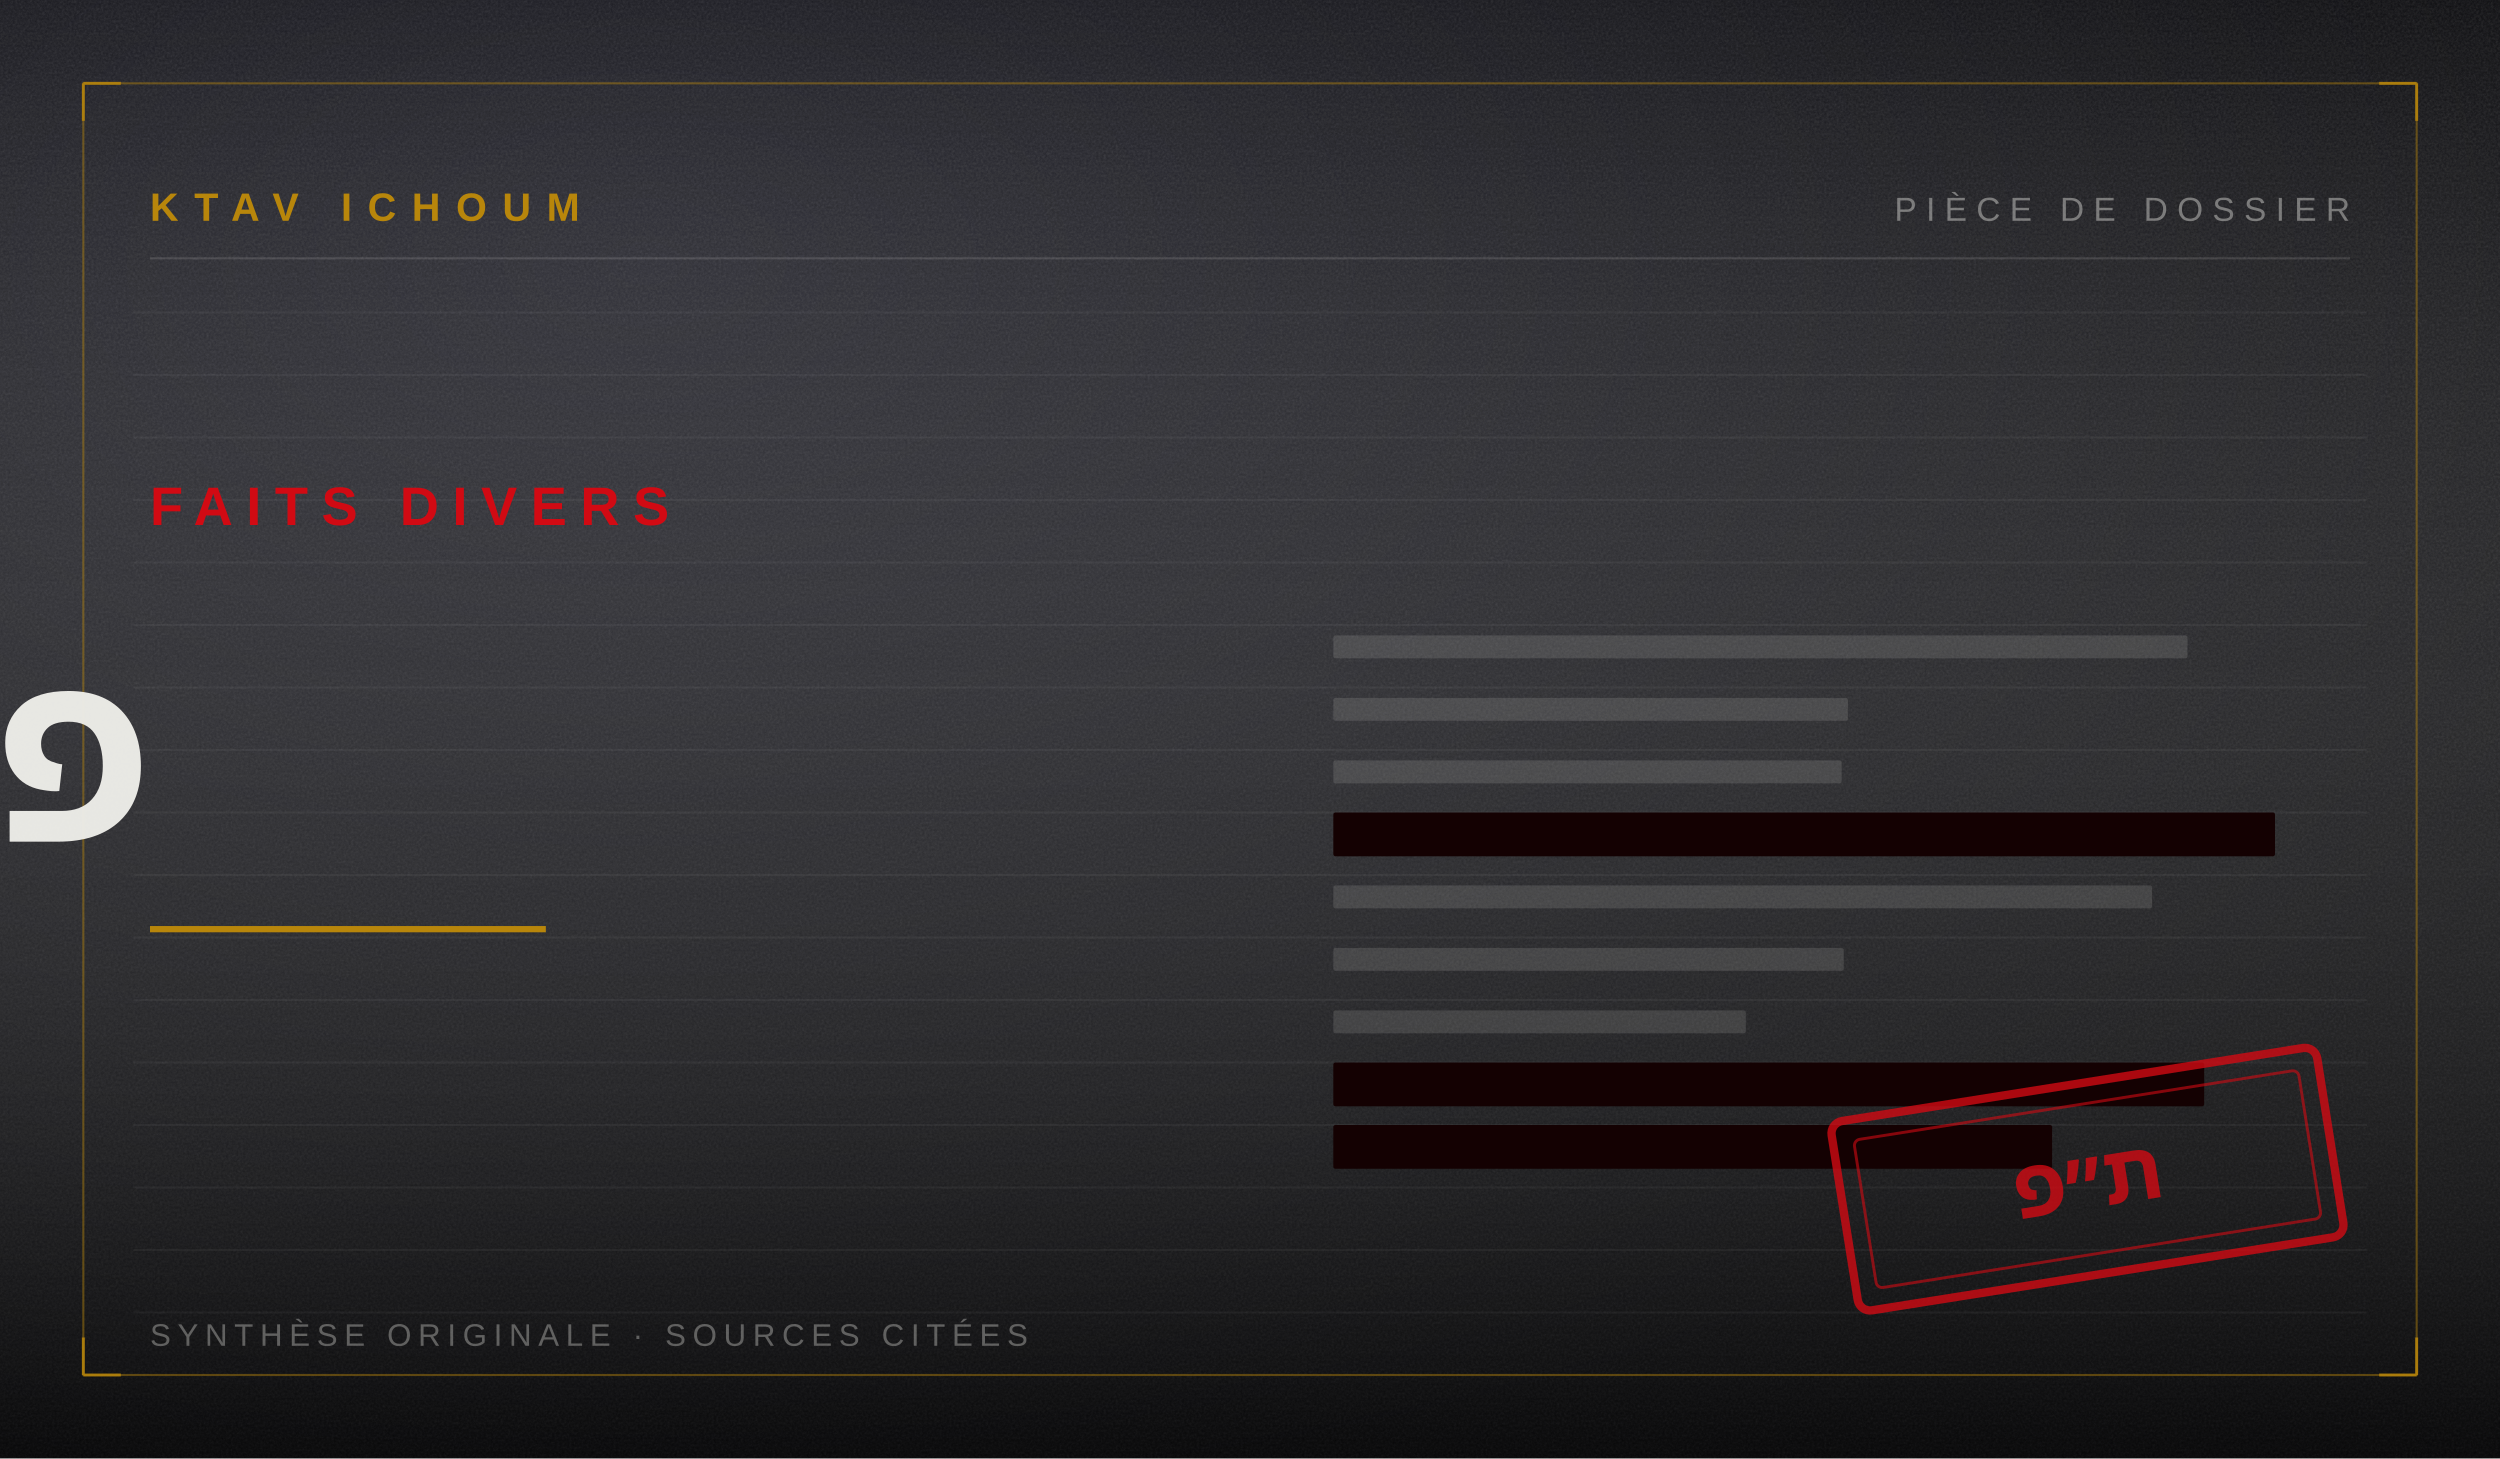
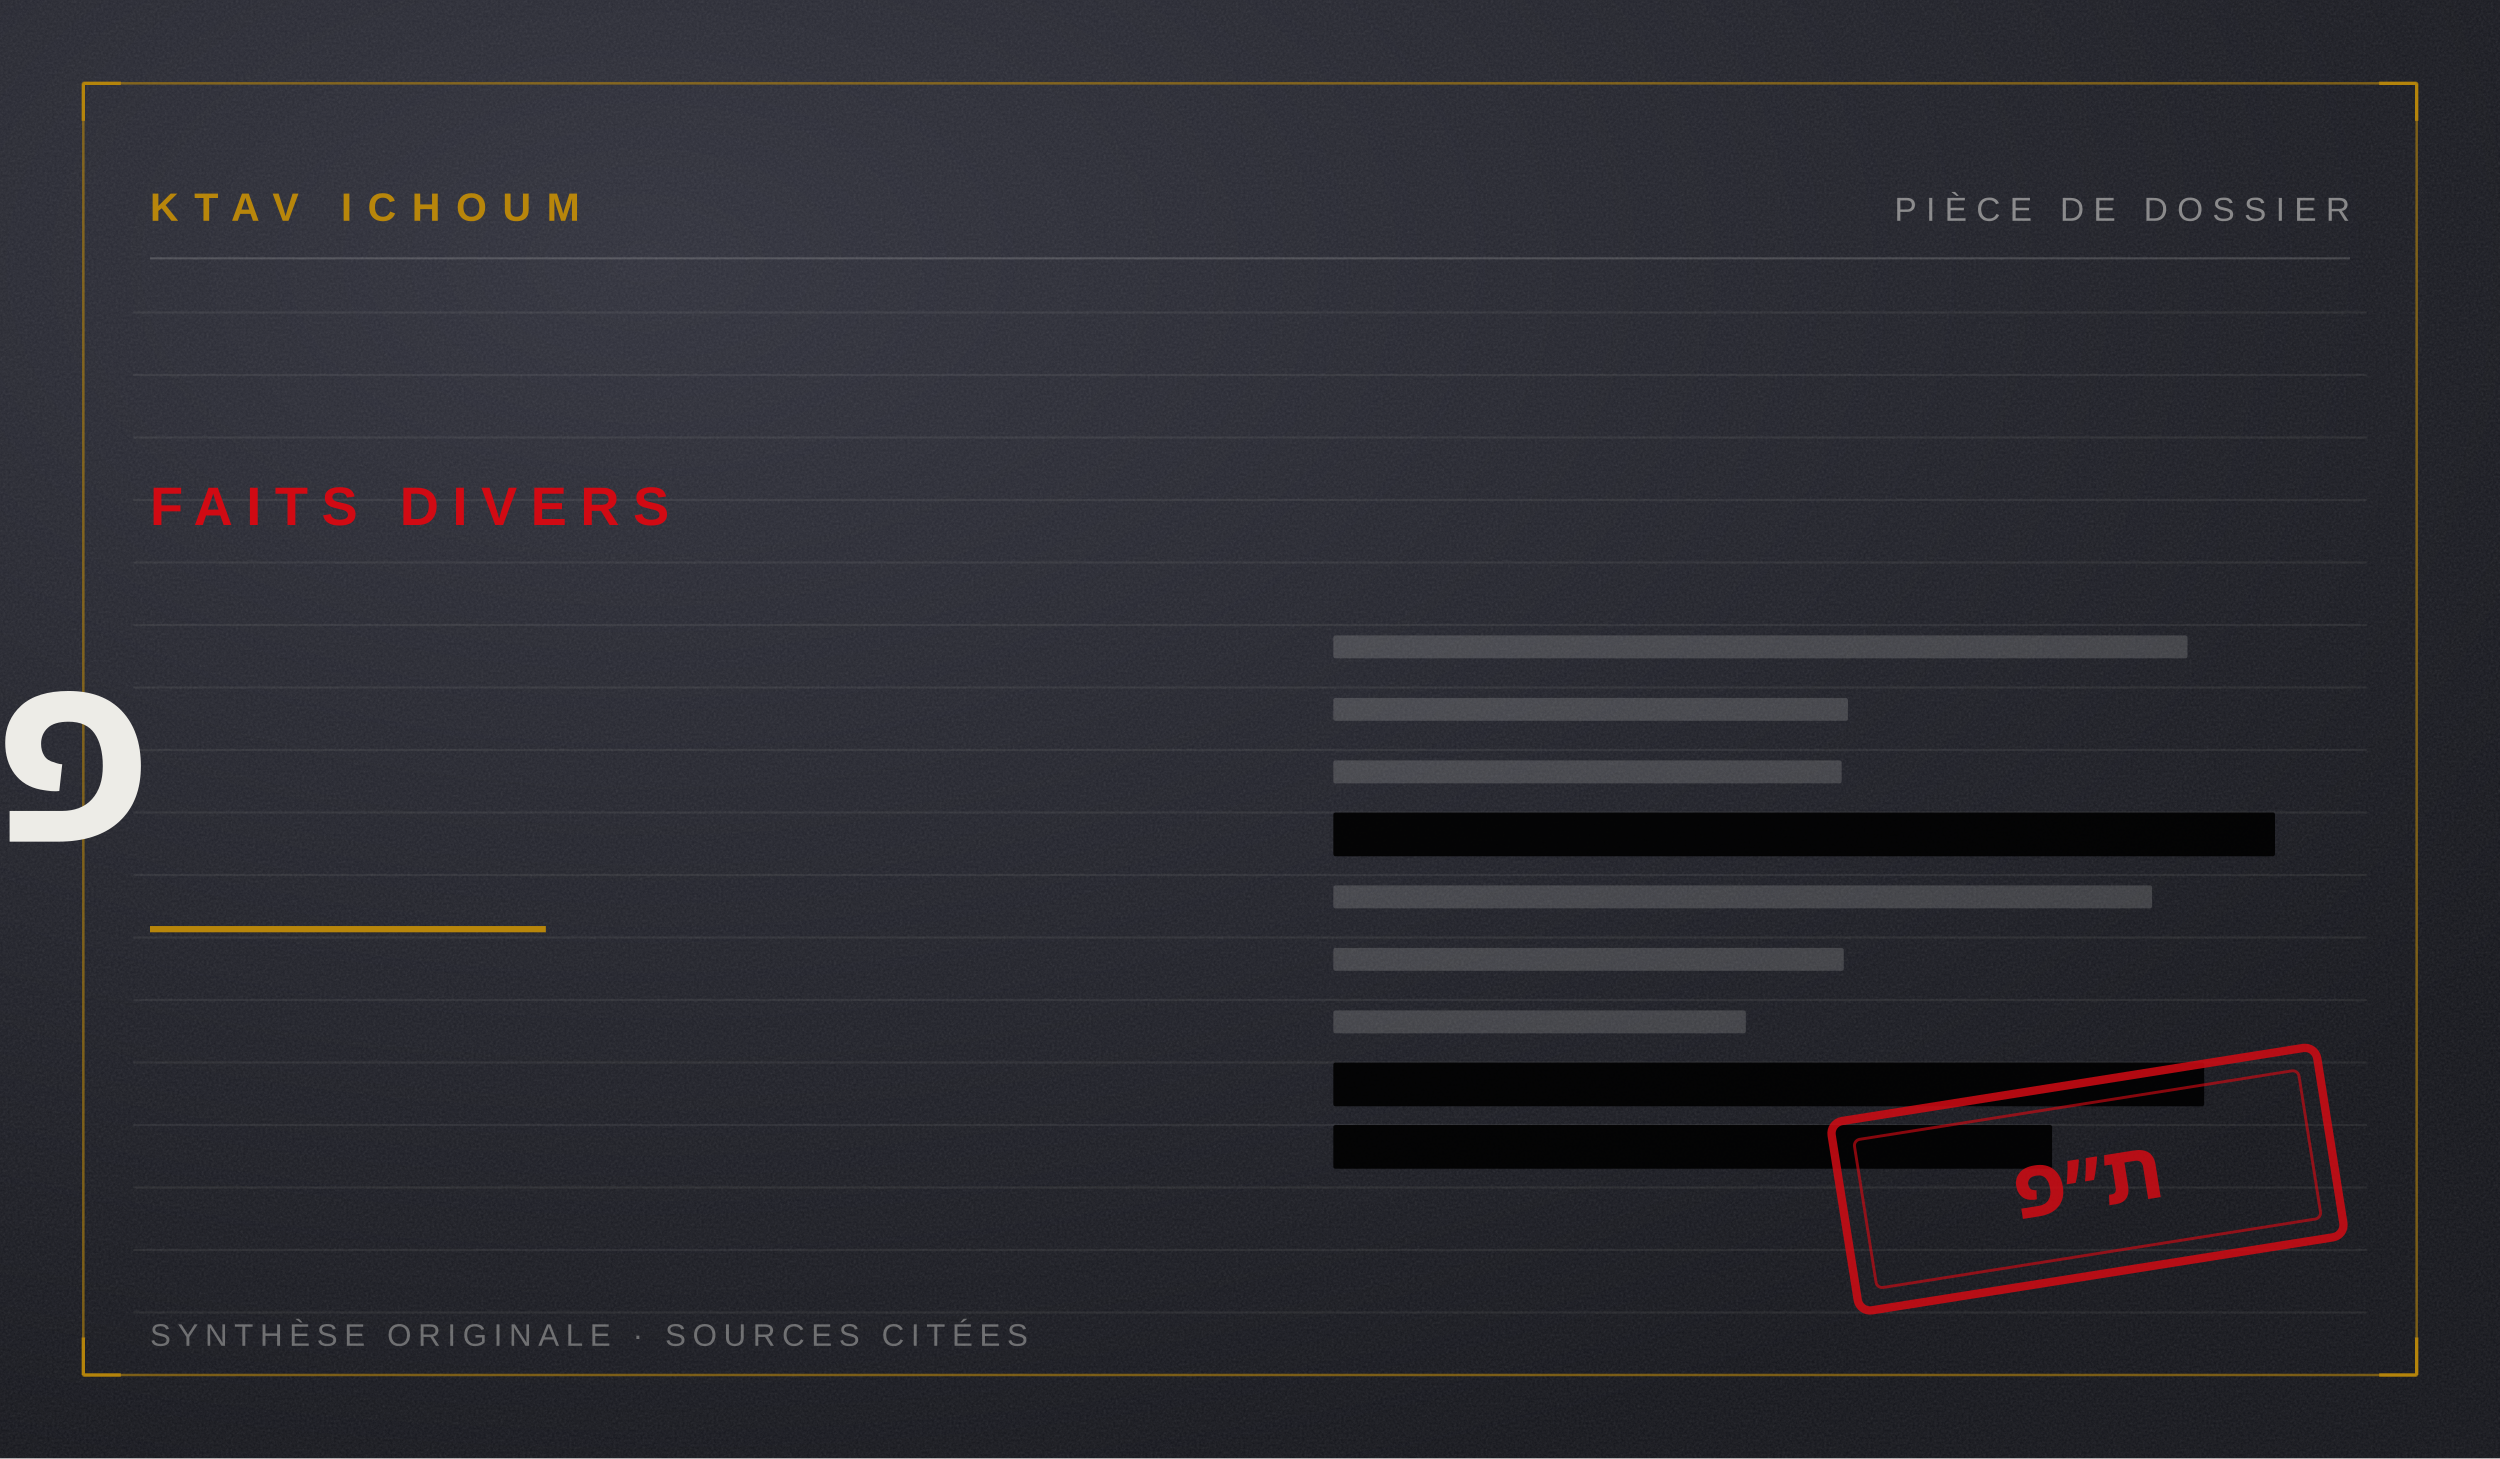
<svg xmlns="http://www.w3.org/2000/svg" viewBox="0 0 1200 700" width="1200" height="700" role="img" aria-label="FAITS DIVERS — Ktav Ichoum">
  <defs>
-     <radialGradient id="lum" cx="26%" cy="18%" r="86%">
-       <stop offset="0" stop-color="#22222a" />
-       <stop offset="1" stop-color="#0B0B0D" />
+     <radialGradient id="lum" cx="26%" cy="18%" r="88%">
+       <stop offset="0" stop-color="#31323d" />
+       <stop offset="1" stop-color="#15161c" />
    </radialGradient>
    <filter id="grain">
      <feTurbulence type="fractalNoise" baseFrequency="0.85" numOctaves="3" seed="11" />
      <feColorMatrix type="saturate" values="0" />
    </filter>
-     <linearGradient id="fade" x1="0" y1="0" x2="0" y2="1">
-       <stop offset="0" stop-color="#fff" stop-opacity="0" />
-       <stop offset="1" stop-color="#000" stop-opacity=".45" />
-     </linearGradient>
  </defs>
  <rect width="1200" height="700" fill="url(#lum)" />
-   <g opacity=".14">
+   <g opacity=".12">
    <path d="M0 0h1200v700H0z" filter="url(#grain)" />
  </g>
-   <rect width="1200" height="700" fill="url(#fade)" />
-   <g opacity=".05" stroke="#EDECE7" stroke-width="1">
+   <g opacity=".07" stroke="#EDECE7" stroke-width="1">
    <path d="M64 150h1072" />
    <path d="M64 180h1072" />
    <path d="M64 210h1072" />
    <path d="M64 240h1072" />
    <path d="M64 270h1072" />
    <path d="M64 300h1072" />
    <path d="M64 330h1072" />
    <path d="M64 360h1072" />
    <path d="M64 390h1072" />
    <path d="M64 420h1072" />
    <path d="M64 450h1072" />
    <path d="M64 480h1072" />
    <path d="M64 510h1072" />
    <path d="M64 540h1072" />
    <path d="M64 570h1072" />
    <path d="M64 600h1072" />
    <path d="M64 630h1072" />
  </g>
-   <rect x="40" y="40" width="1120" height="620" fill="none" stroke="#b8860b" stroke-width="1" opacity=".45" />
-   <path d="M40 40h18M40 40v18" stroke="#b8860b" stroke-width="1.4" opacity=".85" />
-   <path d="M1160 40h-18M1160 40v18" stroke="#b8860b" stroke-width="1.4" opacity=".85" />
-   <path d="M40 660h18M40 660v-18" stroke="#b8860b" stroke-width="1.4" opacity=".85" />
-   <path d="M1160 660h-18M1160 660v-18" stroke="#b8860b" stroke-width="1.4" opacity=".85" />
+   <rect x="40" y="40" width="1120" height="620" fill="none" stroke="#b8860b" stroke-width="1.2" opacity=".6" />
+   <path d="M40 40h18M40 40v18" stroke="#b8860b" stroke-width="1.6" opacity=".95" />
+   <path d="M1160 40h-18M1160 40v18" stroke="#b8860b" stroke-width="1.6" opacity=".95" />
+   <path d="M40 660h18M40 660v-18" stroke="#b8860b" stroke-width="1.6" opacity=".95" />
+   <path d="M1160 660h-18M1160 660v-18" stroke="#b8860b" stroke-width="1.6" opacity=".95" />
  <text x="72" y="106" fill="#b8860b" font-family="Oswald,'Archivo Narrow','Arial Narrow',Arial,'Segoe UI',sans-serif" font-size="19" font-weight="600" letter-spacing="7.5">KTAV ICHOUM</text>
-   <text x="1128" y="106" text-anchor="end" fill="#EDECE7" opacity=".42" font-family="Oswald,'Archivo Narrow','Arial Narrow',Arial,'Segoe UI',sans-serif" font-size="16" letter-spacing="4.5">PIÈCE DE DOSSIER</text>
-   <path d="M72 124h1056" stroke="#EDECE7" stroke-width="1" opacity=".14" />
+   <text x="1128" y="106" text-anchor="end" fill="#EDECE7" opacity=".5" font-family="Oswald,'Archivo Narrow','Arial Narrow',Arial,'Segoe UI',sans-serif" font-size="16" letter-spacing="4.5">PIÈCE DE DOSSIER</text>
+   <path d="M72 124h1056" stroke="#EDECE7" stroke-width="1" opacity=".18" />
  <text x="72" y="252" fill="#d10a13" font-family="Oswald,'Archivo Narrow','Arial Narrow',Arial,'Segoe UI',sans-serif" font-size="26" font-weight="700" letter-spacing="6.5">FAITS DIVERS</text>
-   <text x="72" y="404" fill="#EDECE7" font-family="'Segoe UI','Arial Hebrew','Noto Sans Hebrew',David,Arial,sans-serif" font-size="118" font-weight="700" opacity=".97" direction="rtl">פלילים</text>
+   <text x="72" y="404" fill="#EDECE7" font-family="'Segoe UI','Arial Hebrew','Noto Sans Hebrew',David,Arial,sans-serif" font-size="118" font-weight="700" direction="rtl">פלילים</text>
  <path d="M72 446h190" stroke="#b8860b" stroke-width="3" />
-   <rect x="640" y="305" width="410" height="11" fill="#EDECE7" opacity=".13" rx="1" />
-   <rect x="640" y="335" width="247" height="11" fill="#EDECE7" opacity=".13" rx="1" />
-   <rect x="640" y="365" width="244" height="11" fill="#EDECE7" opacity=".13" rx="1" />
-   <rect x="640" y="390" width="452" height="21" fill="#000" rx="1" />
-   <rect x="640" y="390" width="452" height="21" fill="#d10a13" opacity=".10" rx="1" />
-   <rect x="640" y="425" width="393" height="11" fill="#EDECE7" opacity=".13" rx="1" />
-   <rect x="640" y="455" width="245" height="11" fill="#EDECE7" opacity=".13" rx="1" />
-   <rect x="640" y="485" width="198" height="11" fill="#EDECE7" opacity=".13" rx="1" />
-   <rect x="640" y="510" width="418" height="21" fill="#000" rx="1" />
-   <rect x="640" y="510" width="418" height="21" fill="#d10a13" opacity=".10" rx="1" />
-   <rect x="640" y="540" width="345" height="21" fill="#000" rx="1" />
-   <rect x="640" y="540" width="345" height="21" fill="#d10a13" opacity=".10" rx="1" />
-   <g transform="translate(1002 566) rotate(-9)" opacity=".8">
+   <rect x="640" y="305" width="410" height="11" fill="#EDECE7" opacity=".17" rx="1" />
+   <rect x="640" y="335" width="247" height="11" fill="#EDECE7" opacity=".17" rx="1" />
+   <rect x="640" y="365" width="244" height="11" fill="#EDECE7" opacity=".17" rx="1" />
+   <rect x="640" y="390" width="452" height="21" fill="#000" opacity=".9" rx="1" />
+   <rect x="640" y="425" width="393" height="11" fill="#EDECE7" opacity=".17" rx="1" />
+   <rect x="640" y="455" width="245" height="11" fill="#EDECE7" opacity=".17" rx="1" />
+   <rect x="640" y="485" width="198" height="11" fill="#EDECE7" opacity=".17" rx="1" />
+   <rect x="640" y="510" width="418" height="21" fill="#000" opacity=".9" rx="1" />
+   <rect x="640" y="540" width="345" height="21" fill="#000" opacity=".9" rx="1" />
+   <g transform="translate(1002 566) rotate(-9)" opacity=".85">
    <rect x="-118" y="-46" width="236" height="92" rx="6" fill="none" stroke="#d10a13" stroke-width="4" />
    <rect x="-108" y="-36" width="216" height="72" rx="3" fill="none" stroke="#d10a13" stroke-width="1.4" opacity=".75" />
    <text x="0" y="14" text-anchor="middle" fill="#d10a13" font-family="'Segoe UI','Arial Hebrew','Noto Sans Hebrew',David,Arial,sans-serif" font-size="40" font-weight="700" direction="rtl">ת״פ</text>
  </g>
-   <text x="72" y="646" fill="#EDECE7" opacity=".34" font-family="Oswald,'Archivo Narrow','Arial Narrow',Arial,'Segoe UI',sans-serif" font-size="15" letter-spacing="3.2">SYNTHÈSE ORIGINALE · SOURCES CITÉES</text>
+   <text x="72" y="646" fill="#EDECE7" opacity=".38" font-family="Oswald,'Archivo Narrow','Arial Narrow',Arial,'Segoe UI',sans-serif" font-size="15" letter-spacing="3.2">SYNTHÈSE ORIGINALE · SOURCES CITÉES</text>
</svg>
